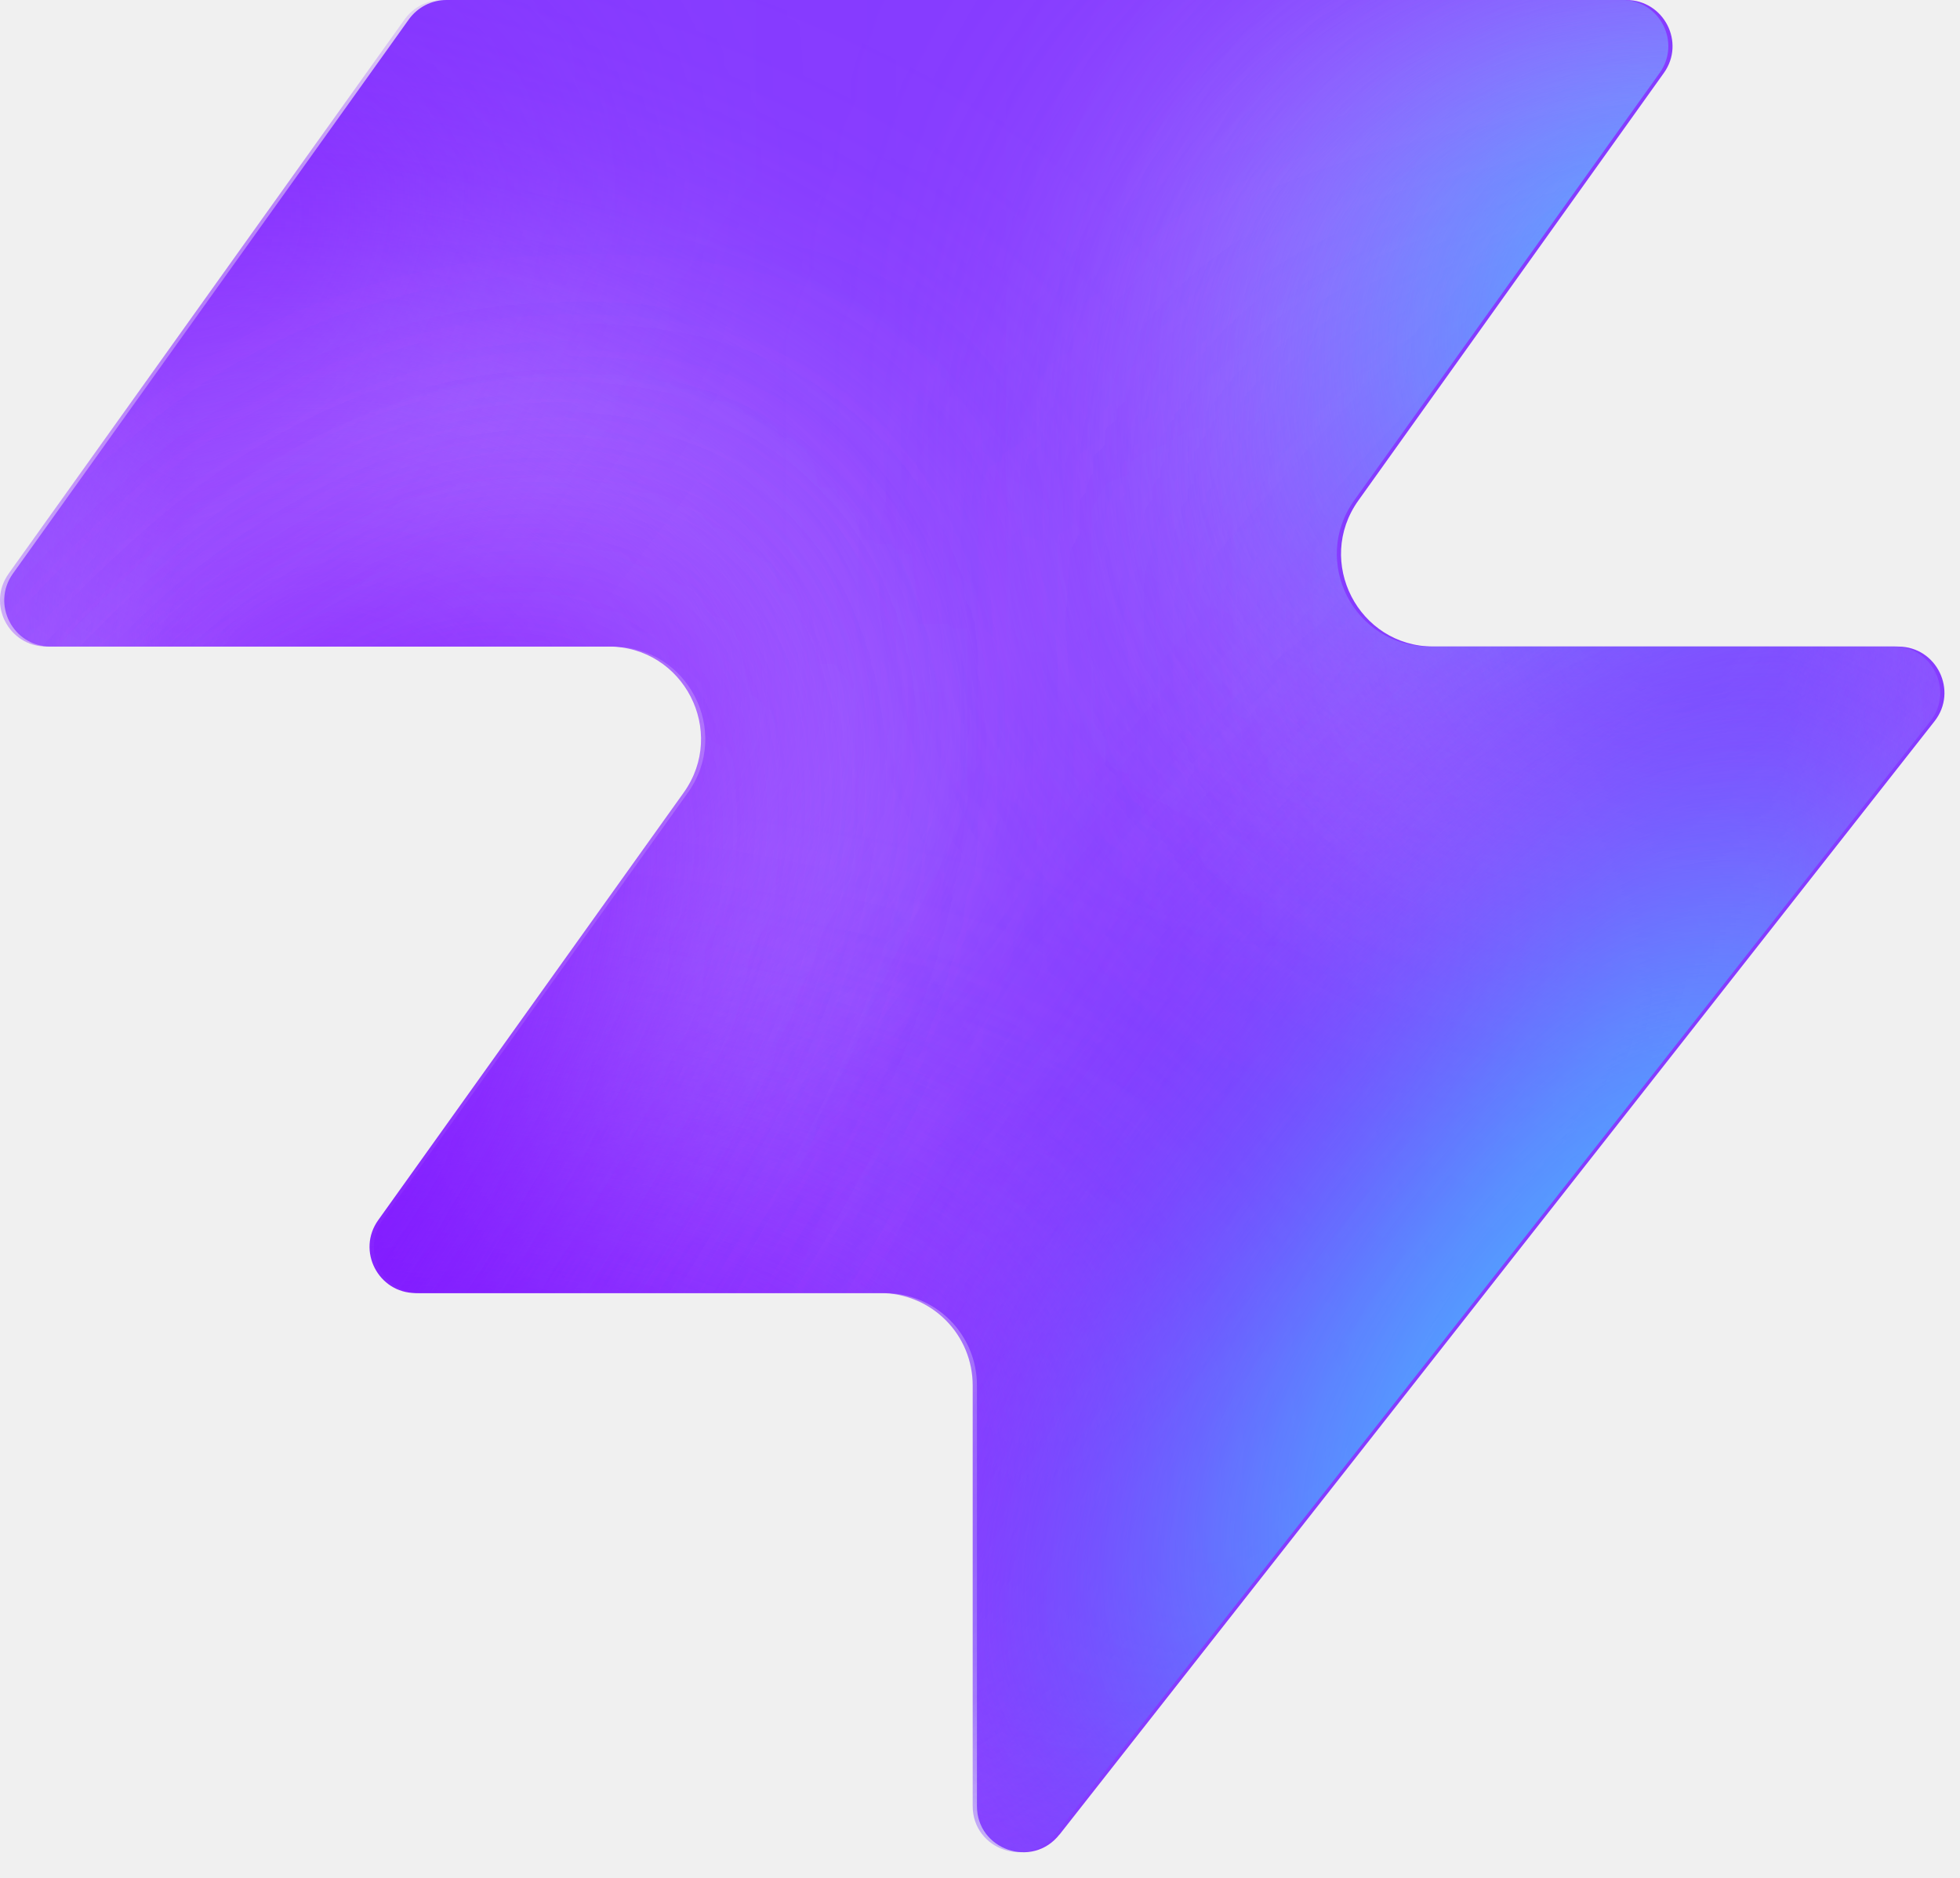
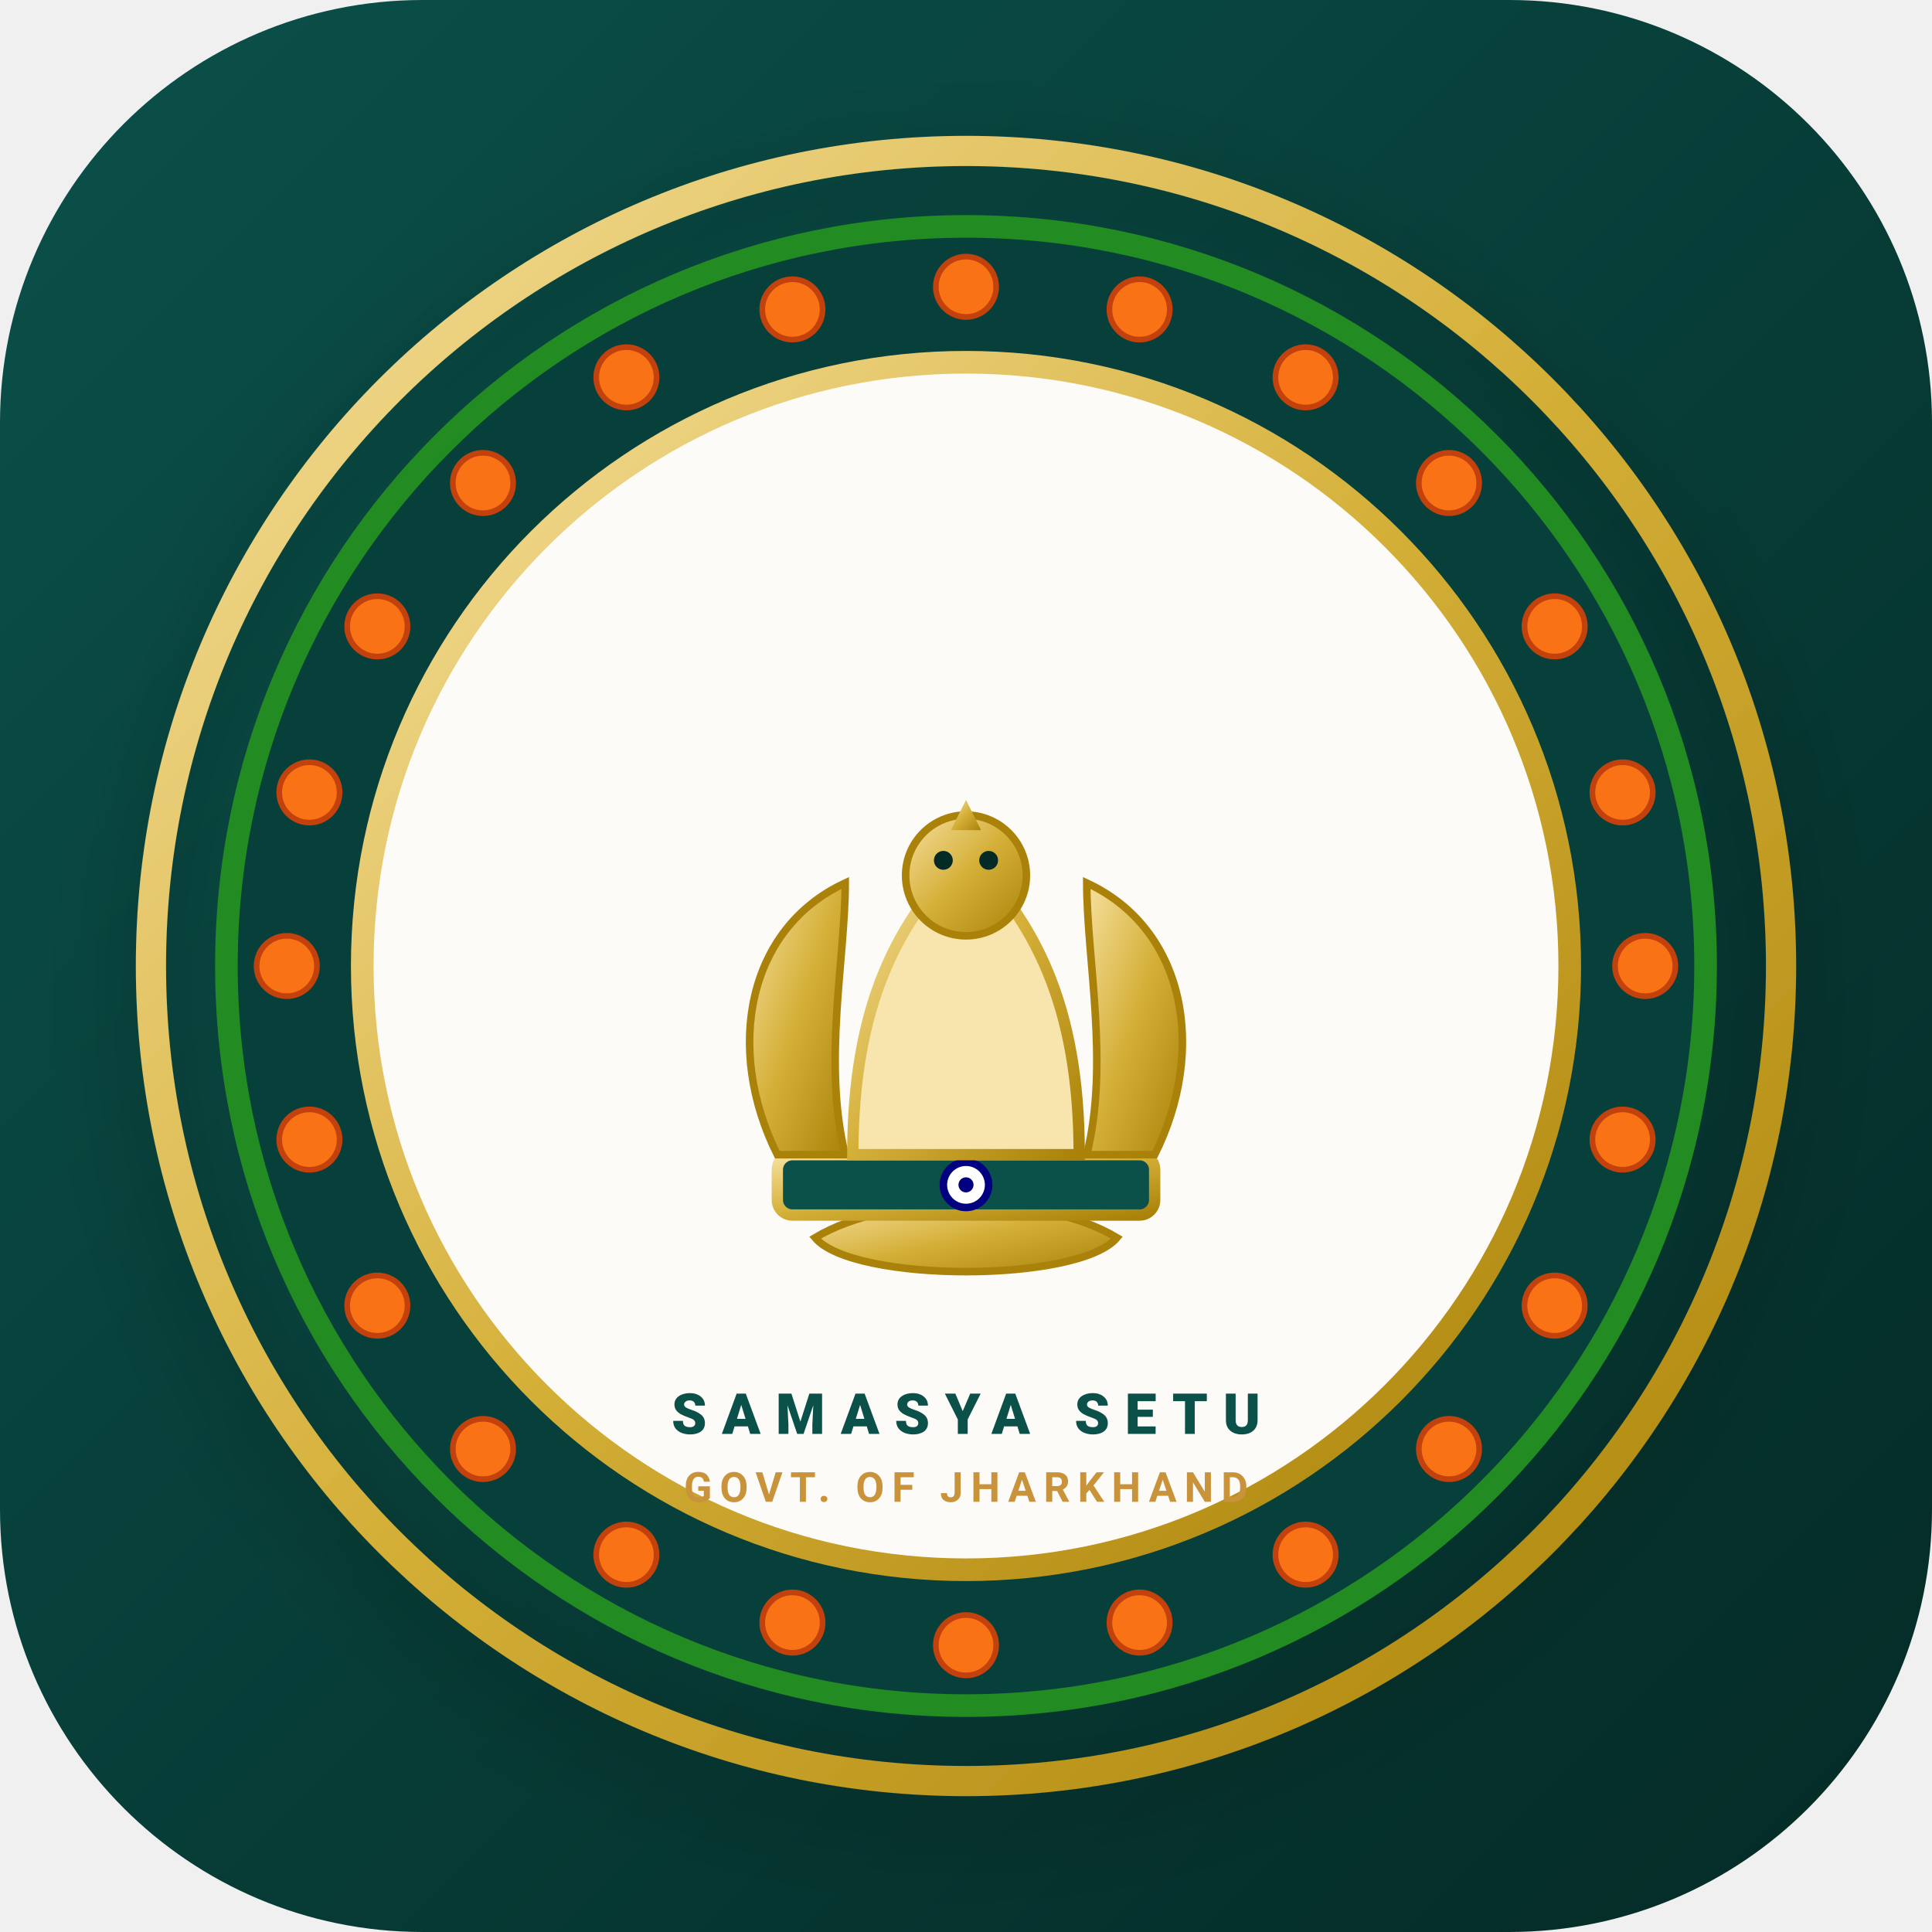
- <svg xmlns="http://www.w3.org/2000/svg" width="48" height="46" fill="none" viewBox="0 0 48 46">
-   <path fill="#863bff" d="M25.946 44.938c-.664.845-2.021.375-2.021-.698V33.937a2.26 2.26 0 0 0-2.262-2.262H10.287c-.92 0-1.456-1.04-.92-1.788l7.48-10.471c1.07-1.497 0-3.578-1.842-3.578H1.237c-.92 0-1.456-1.04-.92-1.788L10.013.474c.214-.297.556-.474.92-.474h28.894c.92 0 1.456 1.04.92 1.788l-7.48 10.471c-1.07 1.498 0 3.579 1.842 3.579h11.377c.943 0 1.473 1.088.89 1.83L25.947 44.94z" style="fill:#863bff;fill:color(display-p3 .525 .23 1);fill-opacity:1" />
-   <mask id="a" width="48" height="46" x="0" y="0" maskUnits="userSpaceOnUse" style="mask-type:alpha">
-     <path fill="#000" d="M25.842 44.938c-.664.844-2.021.375-2.021-.698V33.937a2.26 2.26 0 0 0-2.262-2.262H10.183c-.92 0-1.456-1.04-.92-1.788l7.48-10.471c1.07-1.498 0-3.579-1.842-3.579H1.133c-.92 0-1.456-1.04-.92-1.787L9.91.473c.214-.297.556-.474.92-.474h28.894c.92 0 1.456 1.04.92 1.788l-7.48 10.471c-1.07 1.498 0 3.578 1.842 3.578h11.377c.943 0 1.473 1.088.89 1.832L25.843 44.94z" style="fill:#000;fill-opacity:1" />
-   </mask>
-   <g mask="url(#a)">
-     <g filter="url(#b)">
-       <ellipse cx="5.508" cy="14.704" fill="#ede6ff" rx="5.508" ry="14.704" style="fill:#ede6ff;fill:color(display-p3 .927 .903 1);fill-opacity:1" transform="matrix(.00324 1 1 -.00324 -4.47 31.516)" />
-     </g>
-     <g filter="url(#c)">
-       <ellipse cx="10.399" cy="29.851" fill="#ede6ff" rx="10.399" ry="29.851" style="fill:#ede6ff;fill:color(display-p3 .927 .903 1);fill-opacity:1" transform="matrix(.00324 1 1 -.00324 -39.328 7.883)" />
-     </g>
-     <g filter="url(#d)">
-       <ellipse cx="5.508" cy="30.487" fill="#7e14ff" rx="5.508" ry="30.487" style="fill:#7e14ff;fill:color(display-p3 .492 .077 1);fill-opacity:1" transform="rotate(89.814 -25.913 -14.639)scale(1 -1)" />
-     </g>
-     <g filter="url(#e)">
-       <ellipse cx="5.508" cy="30.599" fill="#7e14ff" rx="5.508" ry="30.599" style="fill:#7e14ff;fill:color(display-p3 .492 .077 1);fill-opacity:1" transform="rotate(89.814 -32.644 -3.334)scale(1 -1)" />
-     </g>
-     <g filter="url(#f)">
-       <ellipse cx="5.508" cy="30.599" fill="#7e14ff" rx="5.508" ry="30.599" style="fill:#7e14ff;fill:color(display-p3 .492 .077 1);fill-opacity:1" transform="matrix(.00324 1 1 -.00324 -34.34 30.47)" />
-     </g>
-     <g filter="url(#g)">
-       <ellipse cx="14.072" cy="22.078" fill="#ede6ff" rx="14.072" ry="22.078" style="fill:#ede6ff;fill:color(display-p3 .927 .903 1);fill-opacity:1" transform="rotate(93.35 24.506 48.493)scale(-1 1)" />
-     </g>
-     <g filter="url(#h)">
-       <ellipse cx="3.47" cy="21.501" fill="#7e14ff" rx="3.47" ry="21.501" style="fill:#7e14ff;fill:color(display-p3 .492 .077 1);fill-opacity:1" transform="rotate(89.009 28.708 47.59)scale(-1 1)" />
-     </g>
-     <g filter="url(#i)">
-       <ellipse cx="3.47" cy="21.501" fill="#7e14ff" rx="3.47" ry="21.501" style="fill:#7e14ff;fill:color(display-p3 .492 .077 1);fill-opacity:1" transform="rotate(89.009 28.708 47.59)scale(-1 1)" />
-     </g>
-     <g filter="url(#j)">
-       <ellipse cx=".387" cy="8.972" fill="#7e14ff" rx="4.407" ry="29.108" style="fill:#7e14ff;fill:color(display-p3 .492 .077 1);fill-opacity:1" transform="rotate(39.51 .387 8.972)" />
-     </g>
-     <g filter="url(#k)">
-       <ellipse cx="47.523" cy="-6.092" fill="#7e14ff" rx="4.407" ry="29.108" style="fill:#7e14ff;fill:color(display-p3 .492 .077 1);fill-opacity:1" transform="rotate(37.892 47.523 -6.092)" />
-     </g>
-     <g filter="url(#l)">
-       <ellipse cx="41.412" cy="6.333" fill="#47bfff" rx="5.971" ry="9.665" style="fill:#47bfff;fill:color(display-p3 .28 .748 1);fill-opacity:1" transform="rotate(37.892 41.412 6.333)" />
-     </g>
-     <g filter="url(#m)">
-       <ellipse cx="-1.879" cy="38.332" fill="#7e14ff" rx="4.407" ry="29.108" style="fill:#7e14ff;fill:color(display-p3 .492 .077 1);fill-opacity:1" transform="rotate(37.892 -1.88 38.332)" />
-     </g>
-     <g filter="url(#n)">
-       <ellipse cx="-1.879" cy="38.332" fill="#7e14ff" rx="4.407" ry="29.108" style="fill:#7e14ff;fill:color(display-p3 .492 .077 1);fill-opacity:1" transform="rotate(37.892 -1.88 38.332)" />
-     </g>
-     <g filter="url(#o)">
-       <ellipse cx="35.651" cy="29.907" fill="#7e14ff" rx="4.407" ry="29.108" style="fill:#7e14ff;fill:color(display-p3 .492 .077 1);fill-opacity:1" transform="rotate(37.892 35.651 29.907)" />
-     </g>
-     <g filter="url(#p)">
-       <ellipse cx="38.418" cy="32.4" fill="#47bfff" rx="5.971" ry="15.297" style="fill:#47bfff;fill:color(display-p3 .28 .748 1);fill-opacity:1" transform="rotate(37.892 38.418 32.4)" />
-     </g>
-   </g>
+ <svg xmlns="http://www.w3.org/2000/svg" viewBox="0 0 512 512">
  <defs>
-     <filter id="b" width="60.045" height="41.654" x="-19.77" y="16.149" color-interpolation-filters="sRGB" filterUnits="userSpaceOnUse">
-       <feFlood flood-opacity="0" result="BackgroundImageFix" />
-       <feBlend in="SourceGraphic" in2="BackgroundImageFix" result="shape" />
-       <feGaussianBlur result="effect1_foregroundBlur_2002_17158" stdDeviation="7.659" />
-     </filter>
-     <filter id="c" width="90.34" height="51.437" x="-54.613" y="-7.533" color-interpolation-filters="sRGB" filterUnits="userSpaceOnUse">
-       <feFlood flood-opacity="0" result="BackgroundImageFix" />
-       <feBlend in="SourceGraphic" in2="BackgroundImageFix" result="shape" />
-       <feGaussianBlur result="effect1_foregroundBlur_2002_17158" stdDeviation="7.659" />
-     </filter>
-     <filter id="d" width="79.355" height="29.4" x="-49.64" y="2.03" color-interpolation-filters="sRGB" filterUnits="userSpaceOnUse">
-       <feFlood flood-opacity="0" result="BackgroundImageFix" />
-       <feBlend in="SourceGraphic" in2="BackgroundImageFix" result="shape" />
-       <feGaussianBlur result="effect1_foregroundBlur_2002_17158" stdDeviation="4.596" />
-     </filter>
-     <filter id="e" width="79.579" height="29.4" x="-45.045" y="20.029" color-interpolation-filters="sRGB" filterUnits="userSpaceOnUse">
-       <feFlood flood-opacity="0" result="BackgroundImageFix" />
-       <feBlend in="SourceGraphic" in2="BackgroundImageFix" result="shape" />
-       <feGaussianBlur result="effect1_foregroundBlur_2002_17158" stdDeviation="4.596" />
-     </filter>
-     <filter id="f" width="79.579" height="29.4" x="-43.513" y="21.178" color-interpolation-filters="sRGB" filterUnits="userSpaceOnUse">
-       <feFlood flood-opacity="0" result="BackgroundImageFix" />
-       <feBlend in="SourceGraphic" in2="BackgroundImageFix" result="shape" />
-       <feGaussianBlur result="effect1_foregroundBlur_2002_17158" stdDeviation="4.596" />
-     </filter>
-     <filter id="g" width="74.749" height="58.852" x="15.756" y="-17.901" color-interpolation-filters="sRGB" filterUnits="userSpaceOnUse">
-       <feFlood flood-opacity="0" result="BackgroundImageFix" />
-       <feBlend in="SourceGraphic" in2="BackgroundImageFix" result="shape" />
-       <feGaussianBlur result="effect1_foregroundBlur_2002_17158" stdDeviation="7.659" />
-     </filter>
-     <filter id="h" width="61.377" height="25.362" x="23.548" y="2.284" color-interpolation-filters="sRGB" filterUnits="userSpaceOnUse">
-       <feFlood flood-opacity="0" result="BackgroundImageFix" />
-       <feBlend in="SourceGraphic" in2="BackgroundImageFix" result="shape" />
-       <feGaussianBlur result="effect1_foregroundBlur_2002_17158" stdDeviation="4.596" />
-     </filter>
-     <filter id="i" width="61.377" height="25.362" x="23.548" y="2.284" color-interpolation-filters="sRGB" filterUnits="userSpaceOnUse">
-       <feFlood flood-opacity="0" result="BackgroundImageFix" />
-       <feBlend in="SourceGraphic" in2="BackgroundImageFix" result="shape" />
-       <feGaussianBlur result="effect1_foregroundBlur_2002_17158" stdDeviation="4.596" />
-     </filter>
-     <filter id="j" width="56.045" height="63.649" x="-27.636" y="-22.853" color-interpolation-filters="sRGB" filterUnits="userSpaceOnUse">
-       <feFlood flood-opacity="0" result="BackgroundImageFix" />
-       <feBlend in="SourceGraphic" in2="BackgroundImageFix" result="shape" />
-       <feGaussianBlur result="effect1_foregroundBlur_2002_17158" stdDeviation="4.596" />
-     </filter>
-     <filter id="k" width="54.814" height="64.646" x="20.116" y="-38.415" color-interpolation-filters="sRGB" filterUnits="userSpaceOnUse">
-       <feFlood flood-opacity="0" result="BackgroundImageFix" />
-       <feBlend in="SourceGraphic" in2="BackgroundImageFix" result="shape" />
-       <feGaussianBlur result="effect1_foregroundBlur_2002_17158" stdDeviation="4.596" />
-     </filter>
-     <filter id="l" width="33.541" height="35.313" x="24.641" y="-11.323" color-interpolation-filters="sRGB" filterUnits="userSpaceOnUse">
-       <feFlood flood-opacity="0" result="BackgroundImageFix" />
-       <feBlend in="SourceGraphic" in2="BackgroundImageFix" result="shape" />
-       <feGaussianBlur result="effect1_foregroundBlur_2002_17158" stdDeviation="4.596" />
-     </filter>
-     <filter id="m" width="54.814" height="64.646" x="-29.286" y="6.009" color-interpolation-filters="sRGB" filterUnits="userSpaceOnUse">
-       <feFlood flood-opacity="0" result="BackgroundImageFix" />
-       <feBlend in="SourceGraphic" in2="BackgroundImageFix" result="shape" />
-       <feGaussianBlur result="effect1_foregroundBlur_2002_17158" stdDeviation="4.596" />
-     </filter>
-     <filter id="n" width="54.814" height="64.646" x="-29.286" y="6.009" color-interpolation-filters="sRGB" filterUnits="userSpaceOnUse">
-       <feFlood flood-opacity="0" result="BackgroundImageFix" />
-       <feBlend in="SourceGraphic" in2="BackgroundImageFix" result="shape" />
-       <feGaussianBlur result="effect1_foregroundBlur_2002_17158" stdDeviation="4.596" />
-     </filter>
-     <filter id="o" width="54.814" height="64.646" x="8.244" y="-2.416" color-interpolation-filters="sRGB" filterUnits="userSpaceOnUse">
-       <feFlood flood-opacity="0" result="BackgroundImageFix" />
-       <feBlend in="SourceGraphic" in2="BackgroundImageFix" result="shape" />
-       <feGaussianBlur result="effect1_foregroundBlur_2002_17158" stdDeviation="4.596" />
-     </filter>
-     <filter id="p" width="39.409" height="43.623" x="18.713" y="10.588" color-interpolation-filters="sRGB" filterUnits="userSpaceOnUse">
-       <feFlood flood-opacity="0" result="BackgroundImageFix" />
-       <feBlend in="SourceGraphic" in2="BackgroundImageFix" result="shape" />
-       <feGaussianBlur result="effect1_foregroundBlur_2002_17158" stdDeviation="4.596" />
+     <linearGradient id="bgGrad" x1="0%" y1="0%" x2="100%" y2="100%">
+       <stop offset="0%" stop-color="#0b514a" />
+       <stop offset="100%" stop-color="#042a26" />
+     </linearGradient>
+     <linearGradient id="goldGrad" x1="0%" y1="0%" x2="100%" y2="100%">
+       <stop offset="0%" stop-color="#f6e09e" />
+       <stop offset="50%" stop-color="#d4af37" />
+       <stop offset="100%" stop-color="#aa820a" />
+     </linearGradient>
+     <filter id="shadow" x="-10%" y="-10%" width="120%" height="120%">
+       <feDropShadow dx="0" dy="8" stdDeviation="12" flood-color="#000000" flood-opacity="0.3" />
    </filter>
  </defs>
+   <rect width="512" height="512" rx="112" fill="url(#bgGrad)" />
+   <circle cx="256" cy="256" r="216" fill="none" stroke="url(#goldGrad)" stroke-width="8" filter="url(#shadow)" />
+   <circle cx="256" cy="256" r="196" fill="#073f3a" stroke="#228b22" stroke-width="6" />
+   <circle cx="256" cy="256" r="160" fill="#fcfbf7" stroke="url(#goldGrad)" stroke-width="6" />
+   <g fill="#f97316" stroke="#c2410c" stroke-width="1.5">
+     <circle cx="256" cy="76" r="8" />
+     <circle cx="302" cy="82" r="8" />
+     <circle cx="346" cy="100" r="8" />
+     <circle cx="384" cy="128" r="8" />
+     <circle cx="412" cy="166" r="8" />
+     <circle cx="430" cy="210" r="8" />
+     <circle cx="436" cy="256" r="8" />
+     <circle cx="430" cy="302" r="8" />
+     <circle cx="412" cy="346" r="8" />
+     <circle cx="384" cy="384" r="8" />
+     <circle cx="346" cy="412" r="8" />
+     <circle cx="302" cy="430" r="8" />
+     <circle cx="256" cy="436" r="8" />
+     <circle cx="210" cy="430" r="8" />
+     <circle cx="166" cy="412" r="8" />
+     <circle cx="128" cy="384" r="8" />
+     <circle cx="100" cy="346" r="8" />
+     <circle cx="82" cy="302" r="8" />
+     <circle cx="76" cy="256" r="8" />
+     <circle cx="82" cy="210" r="8" />
+     <circle cx="100" cy="166" r="8" />
+     <circle cx="128" cy="128" r="8" />
+     <circle cx="166" cy="100" r="8" />
+     <circle cx="210" cy="82" r="8" />
+   </g>
+   <path d="M 216 328 C 236 316, 276 316, 296 328 C 286 340, 226 340, 216 328 Z" fill="url(#goldGrad)" stroke="#aa820a" stroke-width="2" />
+   <rect x="206" y="306" width="100" height="16" rx="4" fill="#0b514a" stroke="url(#goldGrad)" stroke-width="3" />
+   <circle cx="256" cy="314" r="7" fill="#000080" />
+   <circle cx="256" cy="314" r="5" fill="#ffffff" />
+   <circle cx="256" cy="314" r="2" fill="#000080" />
+   <path d="M 206 306 C 192 278, 198 246, 224 234 C 224 254, 218 282, 224 306 Z" fill="url(#goldGrad)" stroke="#aa820a" stroke-width="2" />
+   <path d="M 306 306 C 320 278, 314 246, 288 234 C 288 254, 294 282, 288 306 Z" fill="url(#goldGrad)" stroke="#aa820a" stroke-width="2" />
+   <path d="M 226 306 C 226 266, 238 244, 256 226 C 274 244, 286 266, 286 306 Z" fill="#f8e5ad" stroke="url(#goldGrad)" stroke-width="3" />
+   <circle cx="256" cy="232" r="16" fill="url(#goldGrad)" stroke="#aa820a" stroke-width="2" />
+   <circle cx="250" cy="228" r="2.5" fill="#042a26" />
+   <circle cx="262" cy="228" r="2.5" fill="#042a26" />
+   <path d="M 256 212 L 252 220 L 260 220 Z" fill="url(#goldGrad)" />
+   <text x="256" y="380" font-family="-apple-system, BlinkMacSystemFont, 'Segoe UI', Roboto, sans-serif" font-size="15" font-weight="900" fill="#0b514a" text-anchor="middle" letter-spacing="4">
+     SAMASYA SETU
+   </text>
+   <text x="256" y="398" font-family="-apple-system, BlinkMacSystemFont, 'Segoe UI', Roboto, sans-serif" font-size="11" font-weight="700" fill="#c9933b" text-anchor="middle" letter-spacing="2">
+     GOVT. OF JHARKHAND
+   </text>
</svg>
